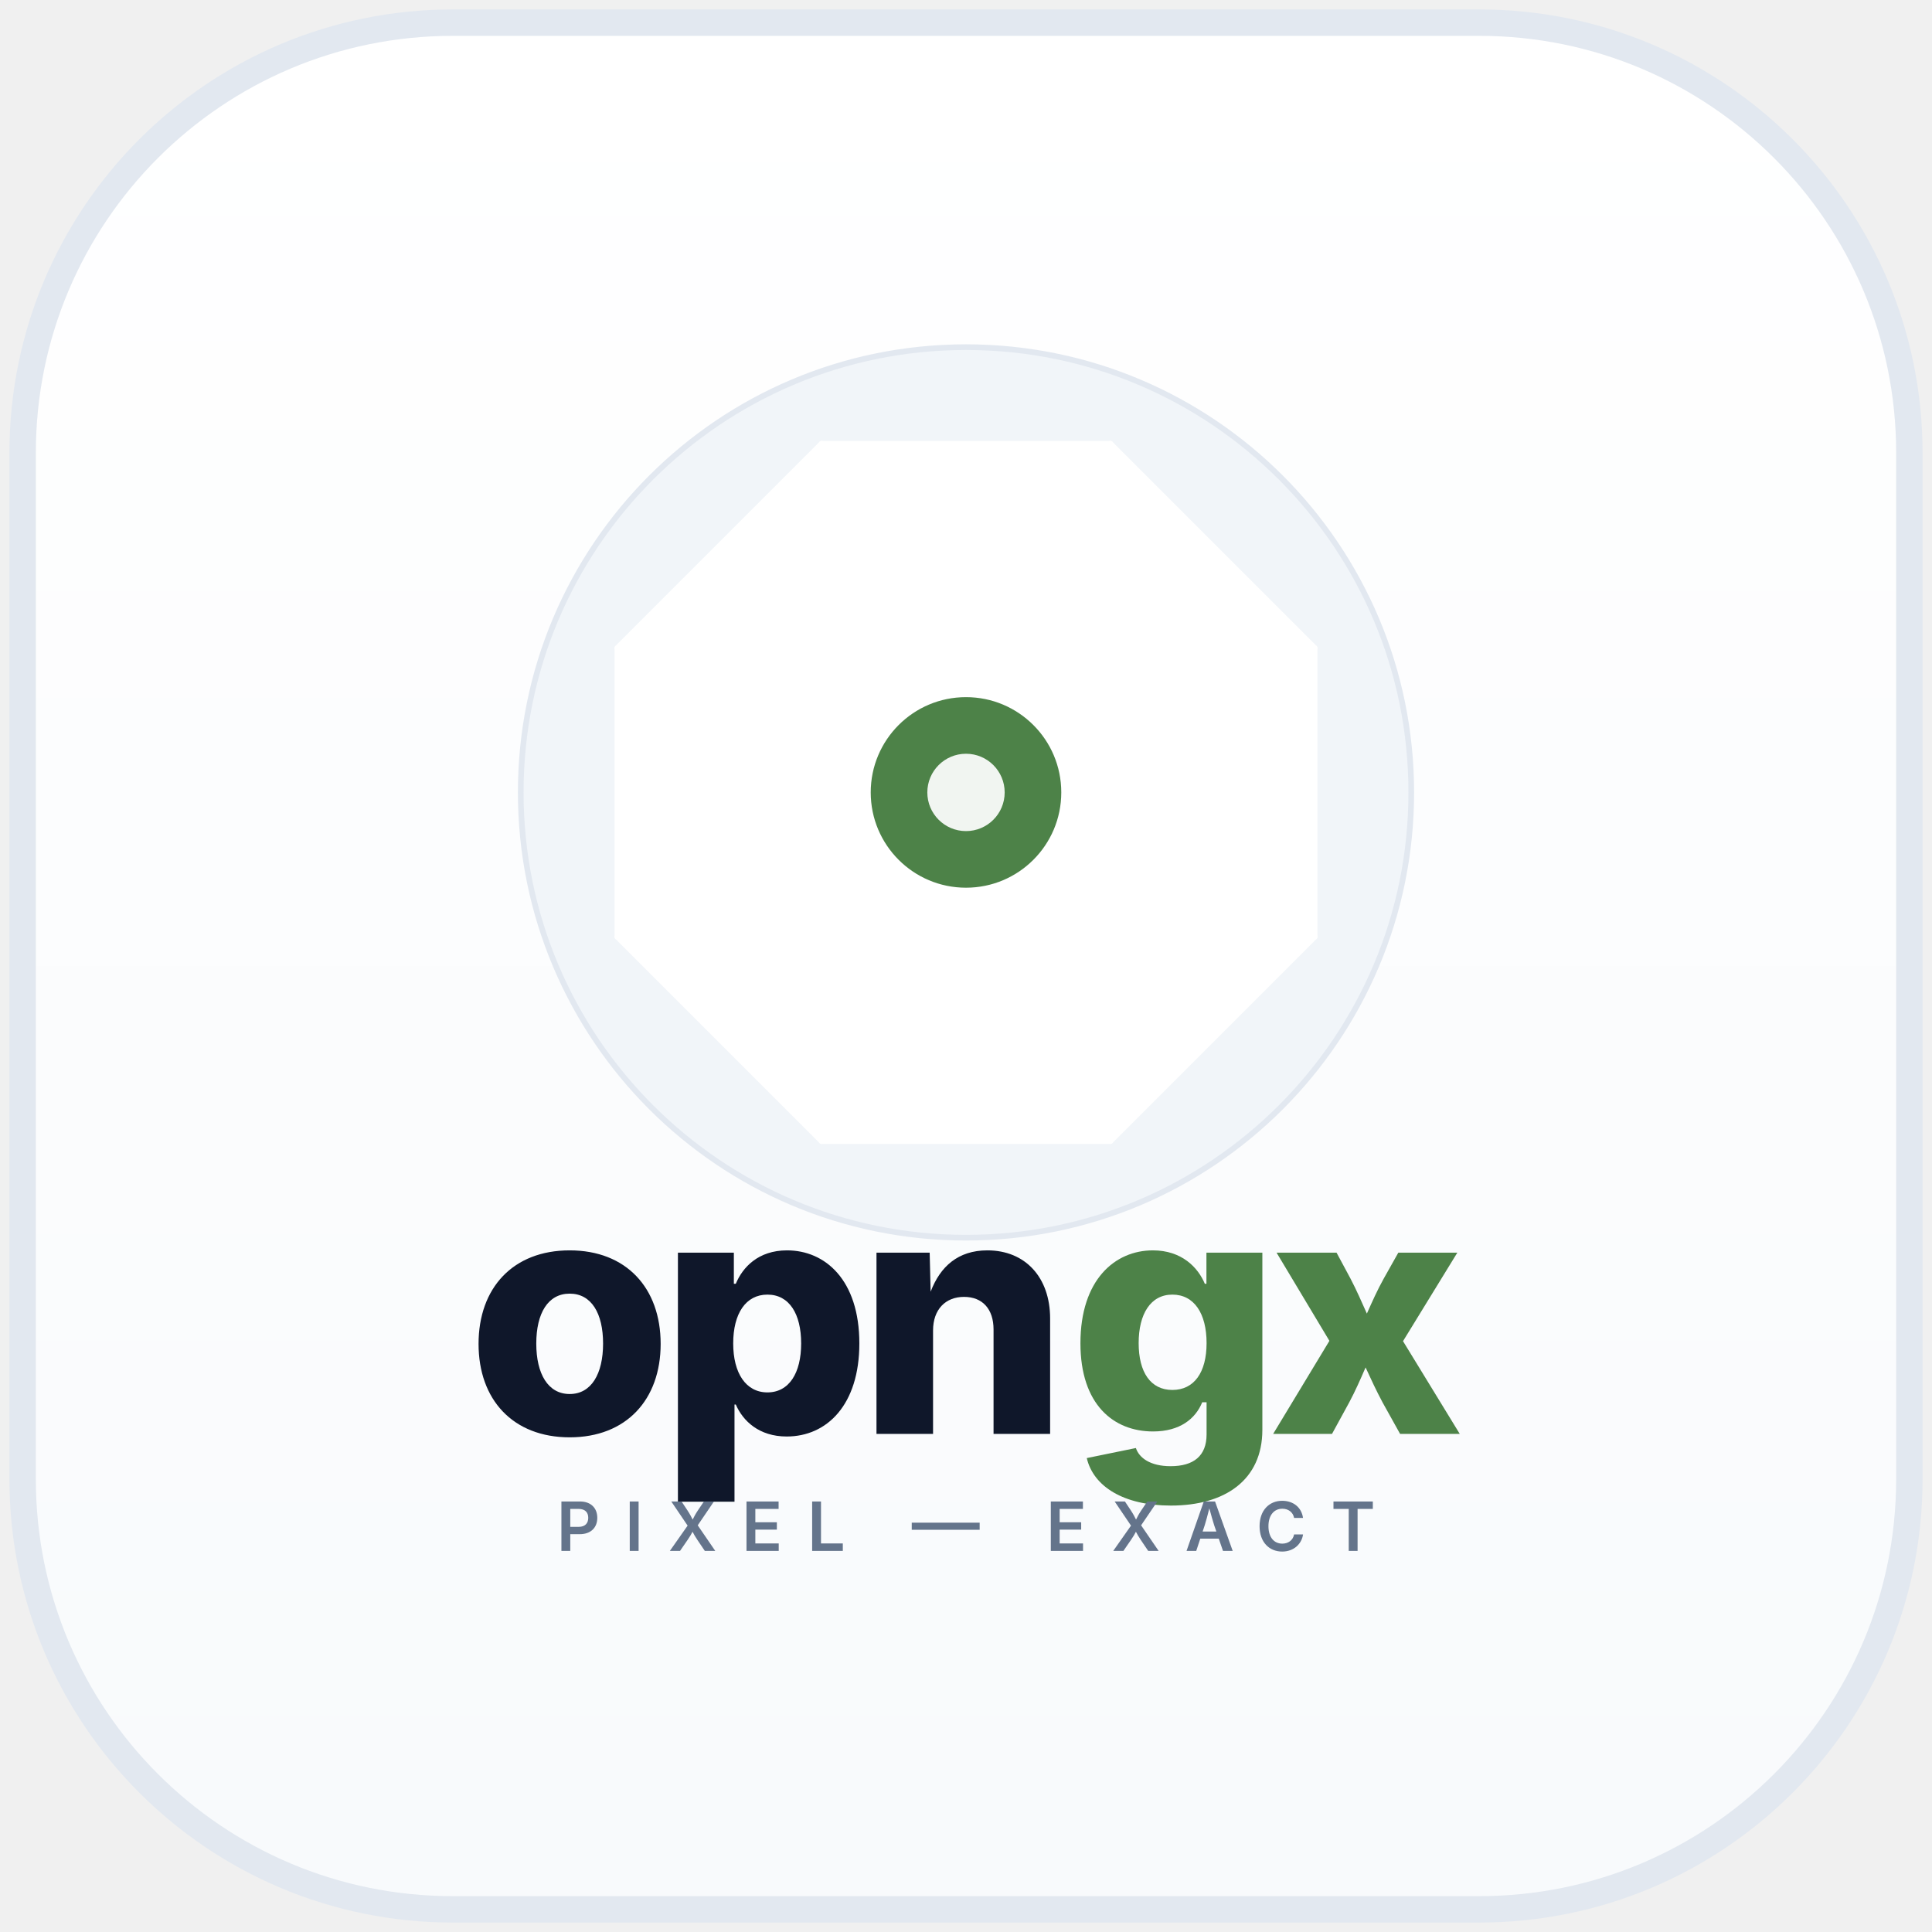
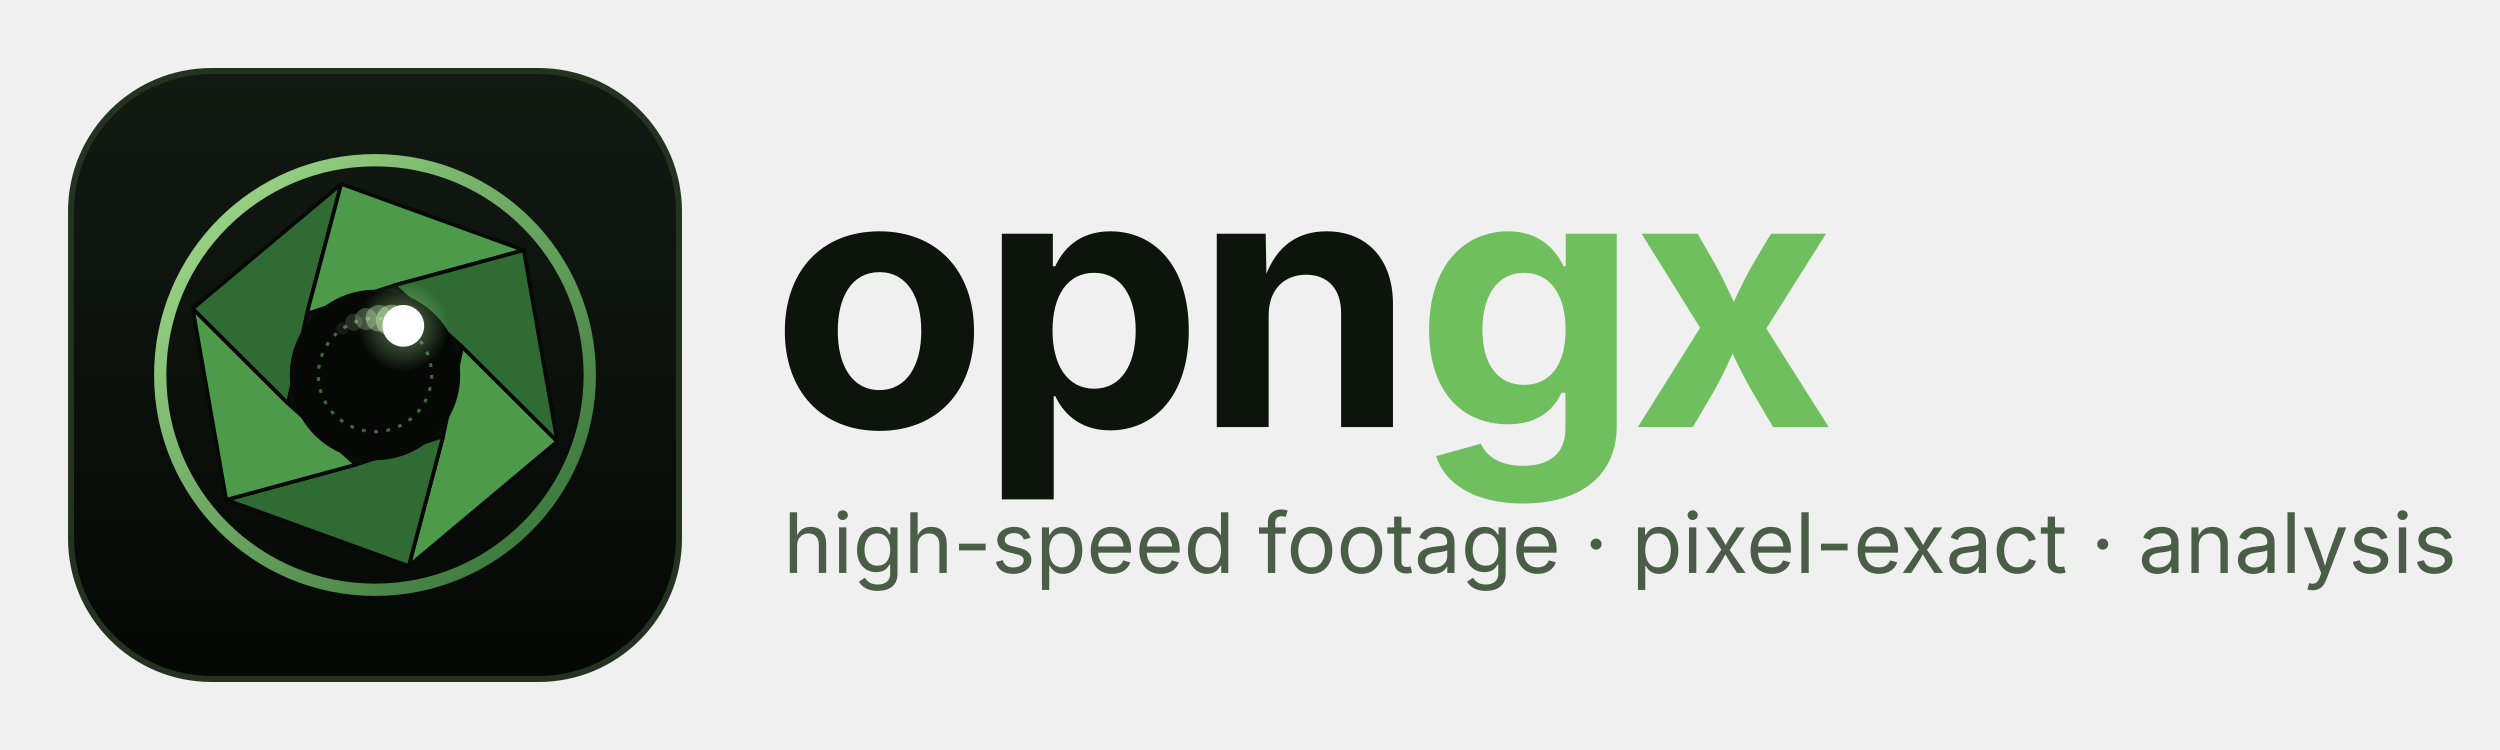
- <svg xmlns="http://www.w3.org/2000/svg" width="1024" height="1024" viewBox="0 0 1024 1024">
-   <defs>
-     <linearGradient id="bgL" x1="0" y1="0" x2="0" y2="1">
-       <stop offset="0%" stop-color="#ffffff" />
-       <stop offset="100%" stop-color="#f8fafc" />
-     </linearGradient>
-   </defs>
-   <rect x="12" y="12" width="1000" height="1000" rx="228" ry="228" fill="url(#bgL)" stroke="#e2e8f0" stroke-width="14" />
-   <circle cx="512" cy="420" r="236" fill="#f1f5f9" stroke="#e2e8f0" stroke-width="3" />
-   <g id="shutter">
-     <path d="M 491.34 370.11 L 435.46 235.22 L 588.54 235.22 L 532.66 370.11 Z" fill="white" stroke="white" stroke-width="3" stroke-linejoin="round" />
-     <path d="M 532.66 370.11 L 588.54 235.22 L 696.78 343.46 L 561.89 399.34 Z" fill="white" stroke="white" stroke-width="3" stroke-linejoin="round" />
-     <path d="M 561.89 399.34 L 696.78 343.46 L 696.78 496.54 L 561.89 440.66 Z" fill="white" stroke="white" stroke-width="3" stroke-linejoin="round" />
-     <path d="M 561.89 440.66 L 696.78 496.54 L 588.54 604.78 L 532.66 469.89 Z" fill="white" stroke="white" stroke-width="3" stroke-linejoin="round" />
-     <path d="M 532.66 469.89 L 588.54 604.78 L 435.46 604.78 L 491.34 469.89 Z" fill="white" stroke="white" stroke-width="3" stroke-linejoin="round" />
-     <path d="M 491.34 469.89 L 435.46 604.78 L 327.22 496.54 L 462.11 440.66 Z" fill="white" stroke="white" stroke-width="3" stroke-linejoin="round" />
-     <path d="M 462.11 440.66 L 327.22 496.54 L 327.22 343.46 L 462.11 399.34 Z" fill="white" stroke="white" stroke-width="3" stroke-linejoin="round" />
-     <path d="M 462.11 399.34 L 327.22 343.46 L 435.46 235.22 L 491.34 370.11 Z" fill="white" stroke="white" stroke-width="3" stroke-linejoin="round" />
-     <circle cx="512" cy="420" r="54" fill="#4d8248" stroke="white" stroke-width="7" />
-     <circle cx="512" cy="420" r="20.5" fill="white" opacity="0.92" />
+ <svg xmlns="http://www.w3.org/2000/svg" width="1200" height="360" viewBox="0 0 1200 360" role="img" aria-label="opngx">
+   <g transform="translate(30 30)">
+     <defs>
+       <linearGradient id="tile" x1="0" y1="0" x2="0" y2="1">
+         <stop offset="0" stop-color="#121a12" />
+         <stop offset="1" stop-color="#050705" />
+       </linearGradient>
+       <linearGradient id="ring" x1="0" y1="0" x2="1" y2="1">
+         <stop offset="0" stop-color="#a6e08f" />
+         <stop offset="1" stop-color="#2f6b33" />
+       </linearGradient>
+       <radialGradient id="glow">
+         <stop offset="0" stop-color="#a6e08f" stop-opacity="0.55" />
+         <stop offset="1" stop-color="#a6e08f" stop-opacity="0" />
+       </radialGradient>
+     </defs>
+     <rect x="4.1" y="4.1" width="291.8" height="291.8" rx="67.4" fill="url(#tile)" stroke="#24331f" stroke-width="2.9" />
+     <circle cx="150.0" cy="150.0" r="103.1" fill="none" stroke="url(#ring)" stroke-width="5.9" />
+     <polygon points="191.8,136.4 182.7,179.4 166.2,241.7 237.5,181.9" fill="#4d9a4a" stroke="#050805" stroke-width="1.8" stroke-linejoin="round" />
+     <polygon points="182.7,179.4 140.9,193.0 78.6,209.9 166.2,241.7" fill="#2f6b33" stroke="#050805" stroke-width="1.8" stroke-linejoin="round" />
+     <polygon points="140.9,193.0 108.2,163.6 62.5,118.1 78.6,209.9" fill="#4d9a4a" stroke="#050805" stroke-width="1.8" stroke-linejoin="round" />
+     <polygon points="108.2,163.6 117.3,120.6 133.8,58.3 62.5,118.1" fill="#2f6b33" stroke="#050805" stroke-width="1.8" stroke-linejoin="round" />
+     <polygon points="117.3,120.6 159.1,107.0 221.4,90.1 133.8,58.3" fill="#4d9a4a" stroke="#050805" stroke-width="1.8" stroke-linejoin="round" />
+     <polygon points="159.1,107.0 191.8,136.4 237.5,181.9 221.4,90.1" fill="#2f6b33" stroke="#050805" stroke-width="1.8" stroke-linejoin="round" />
+     <circle cx="150.0" cy="150.0" r="40.9" fill="#050805" />
+     <circle cx="150.0" cy="150.0" r="27.2" fill="none" stroke="#6fbf5f" stroke-opacity="0.55" stroke-width="1.5" stroke-dasharray="1.8 4.1" />
+     <circle cx="158.0" cy="123.9" r="7.6" fill="#d8ffcb" fill-opacity="0.45" />
+     <circle cx="151.9" cy="122.8" r="6.4" fill="#d8ffcb" fill-opacity="0.35" />
+     <circle cx="145.7" cy="123.1" r="5.3" fill="#d8ffcb" fill-opacity="0.25" />
+     <circle cx="139.8" cy="124.7" r="4.1" fill="#d8ffcb" fill-opacity="0.15" />
+     <circle cx="134.4" cy="127.7" r="2.9" fill="#d8ffcb" fill-opacity="0.08" />
+     <circle cx="163.6" cy="126.4" r="21.9" fill="url(#glow)" />
+     <circle cx="163.6" cy="126.4" r="10.0" fill="#ffffff" />
  </g>
-   <text x="512" y="760" text-anchor="middle" font-family="'Inter','Segoe UI',sans-serif" font-size="176" font-weight="800" letter-spacing="-7" fill="#0f172a">opn<tspan fill="#4d8248">gx</tspan>
+   <text x="370" y="205" font-family="Segoe UI, Inter, Helvetica Neue, Arial, sans-serif" font-size="170" font-weight="700" letter-spacing="-4" fill="#0d140c">opn<tspan fill="#6fbf5f">gx</tspan>
  </text>
-   <text x="512" y="822" text-anchor="middle" font-family="'Inter','Segoe UI',sans-serif" font-size="36" font-weight="600" letter-spacing="13" fill="#64748b">PIXEL — EXACT</text>
+   <text x="376" y="275" font-family="Segoe UI, Inter, Helvetica Neue, Arial, sans-serif" font-size="40" fill="#4a5d47">high-speed footage · pixel-exact · analysis</text>
</svg>
